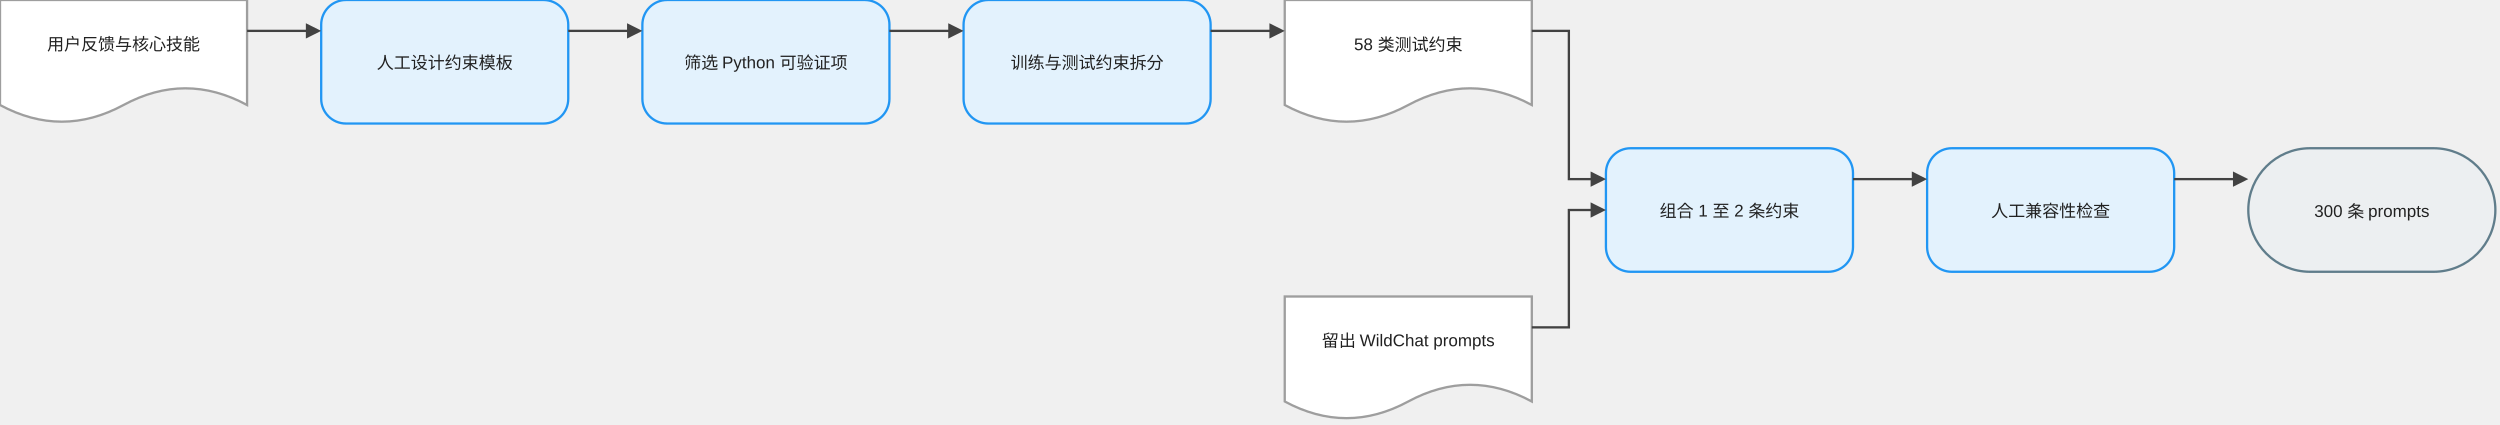
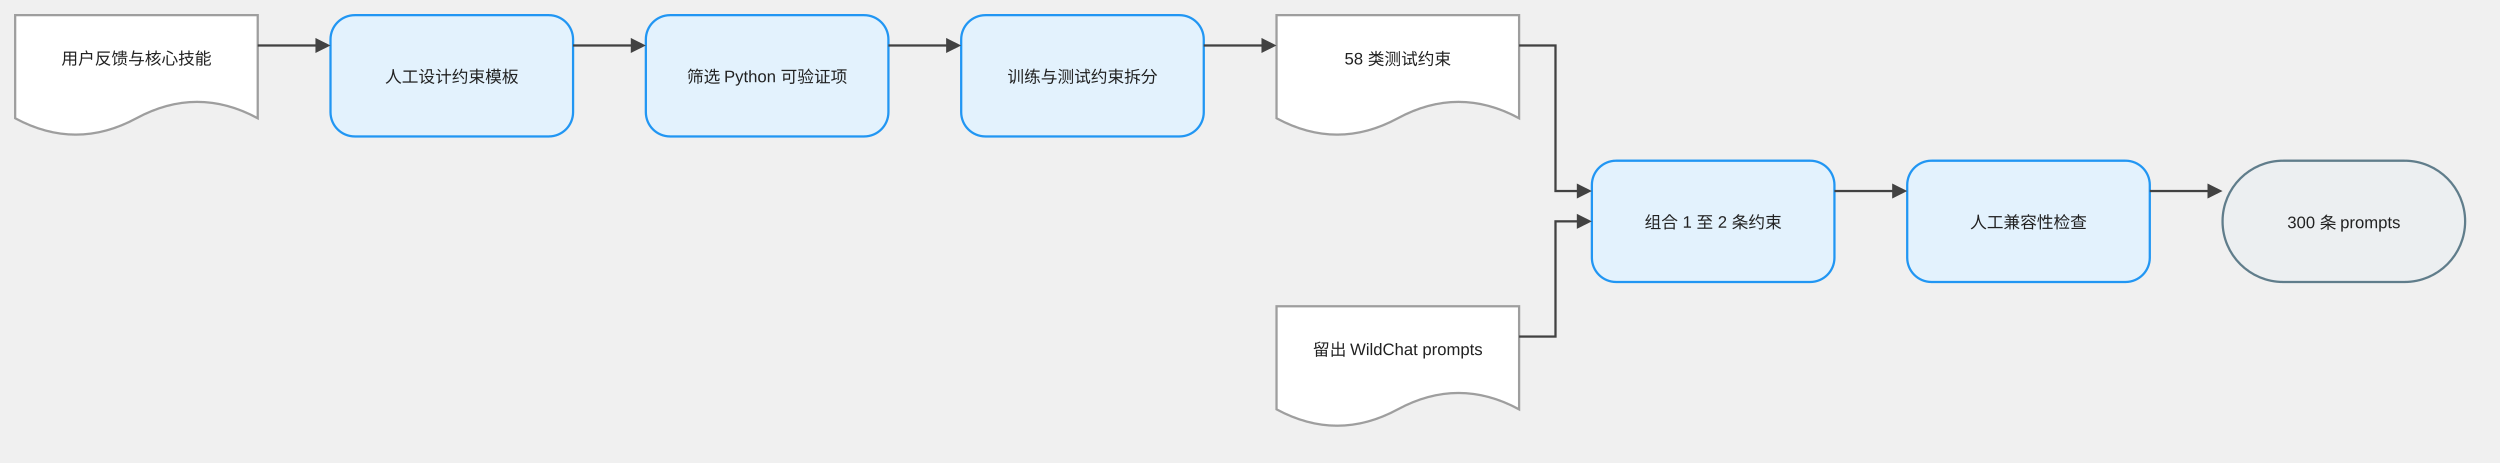
- <svg xmlns="http://www.w3.org/2000/svg" style="background: transparent; background-color: transparent; color-scheme: light;" version="1.1" width="1619px" height="275px" viewBox="0 0 1619 275">
+ <svg xmlns="http://www.w3.org/2000/svg" style="background: transparent; background-color: transparent; color-scheme: light;" version="1.1" width="1649px" height="305px" viewBox="0 0 1649 305" content="&lt;mxfile host=&quot;Electron&quot; agent=&quot;drawio-skill-cli&quot;&gt;&#10;  &lt;diagram name=&quot;Page-1&quot; id=&quot;0&quot;&gt;&#10;    &lt;mxGraphModel dx=&quot;-832&quot; dy=&quot;-120&quot; grid=&quot;0&quot; gridSize=&quot;8&quot; guides=&quot;1&quot; tooltips=&quot;1&quot; connect=&quot;1&quot; arrows=&quot;1&quot; fold=&quot;0&quot; page=&quot;0&quot; pageScale=&quot;1&quot; pageWidth=&quot;1696&quot; pageHeight=&quot;392&quot; background=&quot;#FFFFFF&quot; math=&quot;0&quot; shadow=&quot;0&quot;&gt;&#10;      &lt;root&gt;&#10;        &lt;mxCell id=&quot;0&quot; /&gt;&#10;        &lt;mxCell id=&quot;1&quot; parent=&quot;0&quot; /&gt;&#10;        &lt;mxCell id=&quot;2&quot; parent=&quot;1&quot; style=&quot;convertToSvg=1;shape=document;boundedLbl=1;html=0;whiteSpace=wrap;fillColor=#FFFFFF;strokeColor=#9E9E9E;strokeWidth=1.5;fontColor=#212121;fontSize=11;fontFamily=Arial, Helvetica, sans-serif;verticalAlign=middle;align=center&quot; value=&quot;用户反馈与核心技能&quot; vertex=&quot;1&quot;&gt;&#10;          &lt;mxGeometry height=&quot;80&quot; width=&quot;160&quot; y=&quot;40&quot; as=&quot;geometry&quot; /&gt;&#10;        &lt;/mxCell&gt;&#10;        &lt;mxCell id=&quot;3&quot; parent=&quot;1&quot; style=&quot;convertToSvg=1;rounded=1;arcSize=20;html=0;whiteSpace=wrap;fillColor=#E3F2FD;strokeColor=#2196F3;strokeWidth=1.5;fontColor=#212121;fontSize=11;fontFamily=Arial, Helvetica, sans-serif;verticalAlign=middle;align=center&quot; value=&quot;人工设计约束模板&quot; vertex=&quot;1&quot;&gt;&#10;          &lt;mxGeometry height=&quot;80&quot; width=&quot;160&quot; x=&quot;208&quot; y=&quot;40&quot; as=&quot;geometry&quot; /&gt;&#10;        &lt;/mxCell&gt;&#10;        &lt;mxCell id=&quot;4&quot; parent=&quot;1&quot; style=&quot;convertToSvg=1;rounded=1;arcSize=20;html=0;whiteSpace=wrap;fillColor=#E3F2FD;strokeColor=#2196F3;strokeWidth=1.5;fontColor=#212121;fontSize=11;fontFamily=Arial, Helvetica, sans-serif;verticalAlign=middle;align=center&quot; value=&quot;筛选 Python 可验证项&quot; vertex=&quot;1&quot;&gt;&#10;          &lt;mxGeometry height=&quot;80&quot; width=&quot;160&quot; x=&quot;416&quot; y=&quot;40&quot; as=&quot;geometry&quot; /&gt;&#10;        &lt;/mxCell&gt;&#10;        &lt;mxCell id=&quot;5&quot; parent=&quot;1&quot; style=&quot;convertToSvg=1;rounded=1;arcSize=20;html=0;whiteSpace=wrap;fillColor=#E3F2FD;strokeColor=#2196F3;strokeWidth=1.5;fontColor=#212121;fontSize=11;fontFamily=Arial, Helvetica, sans-serif;verticalAlign=middle;align=center&quot; value=&quot;训练与测试约束拆分&quot; vertex=&quot;1&quot;&gt;&#10;          &lt;mxGeometry height=&quot;80&quot; width=&quot;160&quot; x=&quot;624&quot; y=&quot;40&quot; as=&quot;geometry&quot; /&gt;&#10;        &lt;/mxCell&gt;&#10;        &lt;mxCell id=&quot;6&quot; parent=&quot;1&quot; style=&quot;convertToSvg=1;shape=document;boundedLbl=1;html=0;whiteSpace=wrap;fillColor=#FFFFFF;strokeColor=#9E9E9E;strokeWidth=1.5;fontColor=#212121;fontSize=11;fontFamily=Arial, Helvetica, sans-serif;verticalAlign=middle;align=center&quot; value=&quot;58 类测试约束&quot; vertex=&quot;1&quot;&gt;&#10;          &lt;mxGeometry height=&quot;80&quot; width=&quot;160&quot; x=&quot;832&quot; y=&quot;40&quot; as=&quot;geometry&quot; /&gt;&#10;        &lt;/mxCell&gt;&#10;        &lt;mxCell id=&quot;7&quot; parent=&quot;1&quot; style=&quot;convertToSvg=1;shape=document;boundedLbl=1;html=0;whiteSpace=wrap;fillColor=#FFFFFF;strokeColor=#9E9E9E;strokeWidth=1.5;fontColor=#212121;fontSize=11;fontFamily=Arial, Helvetica, sans-serif;verticalAlign=middle;align=center&quot; value=&quot;留出 WildChat prompts&quot; vertex=&quot;1&quot;&gt;&#10;          &lt;mxGeometry height=&quot;80&quot; width=&quot;160&quot; x=&quot;832&quot; y=&quot;232&quot; as=&quot;geometry&quot; /&gt;&#10;        &lt;/mxCell&gt;&#10;        &lt;mxCell id=&quot;8&quot; parent=&quot;1&quot; style=&quot;convertToSvg=1;rounded=1;arcSize=20;html=0;whiteSpace=wrap;fillColor=#E3F2FD;strokeColor=#2196F3;strokeWidth=1.5;fontColor=#212121;fontSize=11;fontFamily=Arial, Helvetica, sans-serif;verticalAlign=middle;align=center&quot; value=&quot;组合 1 至 2 条约束&quot; vertex=&quot;1&quot;&gt;&#10;          &lt;mxGeometry height=&quot;80&quot; width=&quot;160&quot; x=&quot;1040&quot; y=&quot;136&quot; as=&quot;geometry&quot; /&gt;&#10;        &lt;/mxCell&gt;&#10;        &lt;mxCell id=&quot;9&quot; parent=&quot;1&quot; style=&quot;convertToSvg=1;rounded=1;arcSize=20;html=0;whiteSpace=wrap;fillColor=#E3F2FD;strokeColor=#2196F3;strokeWidth=1.5;fontColor=#212121;fontSize=11;fontFamily=Arial, Helvetica, sans-serif;verticalAlign=middle;align=center&quot; value=&quot;人工兼容性检查&quot; vertex=&quot;1&quot;&gt;&#10;          &lt;mxGeometry height=&quot;80&quot; width=&quot;160&quot; x=&quot;1248&quot; y=&quot;136&quot; as=&quot;geometry&quot; /&gt;&#10;        &lt;/mxCell&gt;&#10;        &lt;mxCell id=&quot;10&quot; parent=&quot;1&quot; style=&quot;convertToSvg=1;rounded=1;arcSize=50;html=0;whiteSpace=wrap;fillColor=#ECEFF1;strokeColor=#607D8B;strokeWidth=1.5;fontColor=#212121;fontSize=11;fontFamily=Arial, Helvetica, sans-serif;verticalAlign=middle;align=center&quot; value=&quot;300 条 prompts&quot; vertex=&quot;1&quot;&gt;&#10;          &lt;mxGeometry height=&quot;80&quot; width=&quot;160&quot; x=&quot;1456&quot; y=&quot;136&quot; as=&quot;geometry&quot; /&gt;&#10;        &lt;/mxCell&gt;&#10;        &lt;mxCell id=&quot;11&quot; edge=&quot;1&quot; parent=&quot;1&quot; source=&quot;2&quot; style=&quot;convertToSvg=1;edgeStyle=orthogonalEdgeStyle;rounded=0;orthogonalLoop=1;jettySize=auto;html=0;strokeColor=#424242;strokeWidth=1.5;endArrow=block;endFill=1;exitX=1;exitY=0.25;exitDx=0;exitDy=0;entryX=0;entryY=0.25;entryDx=0;entryDy=0;jumpStyle=arc;jumpSize=8&quot; target=&quot;3&quot; value=&quot;&quot;&gt;&#10;          &lt;mxGeometry relative=&quot;1&quot; as=&quot;geometry&quot; /&gt;&#10;        &lt;/mxCell&gt;&#10;        &lt;mxCell id=&quot;12&quot; edge=&quot;1&quot; parent=&quot;1&quot; source=&quot;3&quot; style=&quot;convertToSvg=1;edgeStyle=orthogonalEdgeStyle;rounded=0;orthogonalLoop=1;jettySize=auto;html=0;strokeColor=#424242;strokeWidth=1.5;endArrow=block;endFill=1;exitX=1;exitY=0.25;exitDx=0;exitDy=0;entryX=0;entryY=0.25;entryDx=0;entryDy=0;jumpStyle=arc;jumpSize=8&quot; target=&quot;4&quot; value=&quot;&quot;&gt;&#10;          &lt;mxGeometry relative=&quot;1&quot; as=&quot;geometry&quot; /&gt;&#10;        &lt;/mxCell&gt;&#10;        &lt;mxCell id=&quot;13&quot; edge=&quot;1&quot; parent=&quot;1&quot; source=&quot;4&quot; style=&quot;convertToSvg=1;edgeStyle=orthogonalEdgeStyle;rounded=0;orthogonalLoop=1;jettySize=auto;html=0;strokeColor=#424242;strokeWidth=1.5;endArrow=block;endFill=1;exitX=1;exitY=0.25;exitDx=0;exitDy=0;entryX=0;entryY=0.25;entryDx=0;entryDy=0;jumpStyle=arc;jumpSize=8&quot; target=&quot;5&quot; value=&quot;&quot;&gt;&#10;          &lt;mxGeometry relative=&quot;1&quot; as=&quot;geometry&quot; /&gt;&#10;        &lt;/mxCell&gt;&#10;        &lt;mxCell id=&quot;14&quot; edge=&quot;1&quot; parent=&quot;1&quot; source=&quot;5&quot; style=&quot;convertToSvg=1;edgeStyle=orthogonalEdgeStyle;rounded=0;orthogonalLoop=1;jettySize=auto;html=0;strokeColor=#424242;strokeWidth=1.5;endArrow=block;endFill=1;exitX=1;exitY=0.25;exitDx=0;exitDy=0;entryX=0;entryY=0.25;entryDx=0;entryDy=0;jumpStyle=arc;jumpSize=8&quot; target=&quot;6&quot; value=&quot;&quot;&gt;&#10;          &lt;mxGeometry relative=&quot;1&quot; as=&quot;geometry&quot; /&gt;&#10;        &lt;/mxCell&gt;&#10;        &lt;mxCell id=&quot;15&quot; edge=&quot;1&quot; parent=&quot;1&quot; source=&quot;6&quot; style=&quot;convertToSvg=1;edgeStyle=orthogonalEdgeStyle;rounded=0;orthogonalLoop=1;jettySize=auto;html=0;strokeColor=#424242;strokeWidth=1.5;endArrow=block;endFill=1;exitX=1;exitY=0.25;exitDx=0;exitDy=0;entryX=0;entryY=0.25;entryDx=0;entryDy=0;jumpStyle=arc;jumpSize=8&quot; target=&quot;8&quot; value=&quot;&quot;&gt;&#10;          &lt;mxGeometry relative=&quot;1&quot; as=&quot;geometry&quot; /&gt;&#10;        &lt;/mxCell&gt;&#10;        &lt;mxCell id=&quot;16&quot; edge=&quot;1&quot; parent=&quot;1&quot; source=&quot;7&quot; style=&quot;convertToSvg=1;edgeStyle=orthogonalEdgeStyle;rounded=0;orthogonalLoop=1;jettySize=auto;html=0;strokeColor=#424242;strokeWidth=1.5;endArrow=block;endFill=1;exitX=1;exitY=0.25;exitDx=0;exitDy=0;entryX=0;entryY=0.5;entryDx=0;entryDy=0;jumpStyle=arc;jumpSize=8&quot; target=&quot;8&quot; value=&quot;&quot;&gt;&#10;          &lt;mxGeometry relative=&quot;1&quot; as=&quot;geometry&quot; /&gt;&#10;        &lt;/mxCell&gt;&#10;        &lt;mxCell id=&quot;17&quot; edge=&quot;1&quot; parent=&quot;1&quot; source=&quot;8&quot; style=&quot;convertToSvg=1;edgeStyle=orthogonalEdgeStyle;rounded=0;orthogonalLoop=1;jettySize=auto;html=0;strokeColor=#424242;strokeWidth=1.5;endArrow=block;endFill=1;exitX=1;exitY=0.25;exitDx=0;exitDy=0;entryX=0;entryY=0.25;entryDx=0;entryDy=0;jumpStyle=arc;jumpSize=8&quot; target=&quot;9&quot; value=&quot;&quot;&gt;&#10;          &lt;mxGeometry relative=&quot;1&quot; as=&quot;geometry&quot; /&gt;&#10;        &lt;/mxCell&gt;&#10;        &lt;mxCell id=&quot;18&quot; edge=&quot;1&quot; parent=&quot;1&quot; source=&quot;9&quot; style=&quot;convertToSvg=1;edgeStyle=orthogonalEdgeStyle;rounded=0;orthogonalLoop=1;jettySize=auto;html=0;strokeColor=#424242;strokeWidth=1.5;endArrow=block;endFill=1;exitX=1;exitY=0.25;exitDx=0;exitDy=0;entryX=0;entryY=0.25;entryDx=0;entryDy=0;jumpStyle=arc;jumpSize=8&quot; target=&quot;10&quot; value=&quot;&quot;&gt;&#10;          &lt;mxGeometry relative=&quot;1&quot; as=&quot;geometry&quot; /&gt;&#10;        &lt;/mxCell&gt;&#10;      &lt;/root&gt;&#10;    &lt;/mxGraphModel&gt;&#10;  &lt;/diagram&gt;&#10;&lt;/mxfile&gt;&#10;">
  <defs />
  <g>
    <g data-cell-id="0">
      <g data-cell-id="1">
        <g data-cell-id="2">
          <g>
-             <path d="M 0 0 L 160 0 L 160 68 Q 120 46.4 80 68 Q 40 89.6 0 68 L 0 12 Z" fill="#ffffff" stroke="#9e9e9e" stroke-width="1.5" stroke-miterlimit="10" pointer-events="all" style="fill: rgb(255, 255, 255); stroke: rgb(158, 158, 158);" />
+             <path d="M 10 10 L 170 10 L 170 78 Q 130 56.4 90 78 Q 50 99.6 10 78 L 10 22 Z" fill="#ffffff" stroke="#9e9e9e" stroke-width="1.5" stroke-miterlimit="10" pointer-events="all" style="fill: rgb(255, 255, 255); stroke: rgb(158, 158, 158);" />
          </g>
          <g>
            <g fill="#212121" font-family="Arial, Helvetica, sans-serif" text-anchor="middle" font-size="11px" style="fill: rgb(33, 33, 33);">
-               <g transform="translate(80,32.5) scale(1)">
+               <g transform="translate(90,42.5) scale(1)">
                <text>
                  <tspan>用户反馈与核心技能</tspan>
                </text>
              </g>
            </g>
          </g>
        </g>
        <g data-cell-id="3">
          <g>
-             <rect x="208" y="0" width="160" height="80" rx="16" ry="16" fill="#e3f2fd" stroke="#2196f3" stroke-width="1.5" pointer-events="all" style="fill: rgb(227, 242, 253); stroke: rgb(33, 150, 243);" />
+             <rect x="218" y="10" width="160" height="80" rx="16" ry="16" fill="#e3f2fd" stroke="#2196f3" stroke-width="1.5" pointer-events="all" style="fill: rgb(227, 242, 253); stroke: rgb(33, 150, 243);" />
          </g>
          <g>
            <g fill="#212121" font-family="Arial, Helvetica, sans-serif" text-anchor="middle" font-size="11px" style="fill: rgb(33, 33, 33);">
-               <g transform="translate(288,44.5) scale(1)">
+               <g transform="translate(298,54.5) scale(1)">
                <text>
                  <tspan>人工设计约束模板</tspan>
                </text>
              </g>
            </g>
          </g>
        </g>
        <g data-cell-id="4">
          <g>
-             <rect x="416" y="0" width="160" height="80" rx="16" ry="16" fill="#e3f2fd" stroke="#2196f3" stroke-width="1.5" pointer-events="all" style="fill: rgb(227, 242, 253); stroke: rgb(33, 150, 243);" />
+             <rect x="426" y="10" width="160" height="80" rx="16" ry="16" fill="#e3f2fd" stroke="#2196f3" stroke-width="1.5" pointer-events="all" style="fill: rgb(227, 242, 253); stroke: rgb(33, 150, 243);" />
          </g>
          <g>
            <g fill="#212121" font-family="Arial, Helvetica, sans-serif" text-anchor="middle" font-size="11px" style="fill: rgb(33, 33, 33);">
-               <g transform="translate(496,44.5) scale(1)">
+               <g transform="translate(506,54.5) scale(1)">
                <text>
                  <tspan>筛选 Python 可验证项</tspan>
                </text>
              </g>
            </g>
          </g>
        </g>
        <g data-cell-id="5">
          <g>
-             <rect x="624" y="0" width="160" height="80" rx="16" ry="16" fill="#e3f2fd" stroke="#2196f3" stroke-width="1.5" pointer-events="all" style="fill: rgb(227, 242, 253); stroke: rgb(33, 150, 243);" />
+             <rect x="634" y="10" width="160" height="80" rx="16" ry="16" fill="#e3f2fd" stroke="#2196f3" stroke-width="1.5" pointer-events="all" style="fill: rgb(227, 242, 253); stroke: rgb(33, 150, 243);" />
          </g>
          <g>
            <g fill="#212121" font-family="Arial, Helvetica, sans-serif" text-anchor="middle" font-size="11px" style="fill: rgb(33, 33, 33);">
-               <g transform="translate(704,44.5) scale(1)">
+               <g transform="translate(714,54.5) scale(1)">
                <text>
                  <tspan>训练与测试约束拆分</tspan>
                </text>
              </g>
            </g>
          </g>
        </g>
        <g data-cell-id="6">
          <g>
-             <path d="M 832 0 L 992 0 L 992 68 Q 952 46.4 912 68 Q 872 89.6 832 68 L 832 12 Z" fill="#ffffff" stroke="#9e9e9e" stroke-width="1.5" stroke-miterlimit="10" pointer-events="all" style="fill: rgb(255, 255, 255); stroke: rgb(158, 158, 158);" />
+             <path d="M 842 10 L 1002 10 L 1002 78 Q 962 56.4 922 78 Q 882 99.6 842 78 L 842 22 Z" fill="#ffffff" stroke="#9e9e9e" stroke-width="1.5" stroke-miterlimit="10" pointer-events="all" style="fill: rgb(255, 255, 255); stroke: rgb(158, 158, 158);" />
          </g>
          <g>
            <g fill="#212121" font-family="Arial, Helvetica, sans-serif" text-anchor="middle" font-size="11px" style="fill: rgb(33, 33, 33);">
-               <g transform="translate(912,32.5) scale(1)">
+               <g transform="translate(922,42.5) scale(1)">
                <text>
                  <tspan>58 类测试约束</tspan>
                </text>
              </g>
            </g>
          </g>
        </g>
        <g data-cell-id="7">
          <g>
-             <path d="M 832 192 L 992 192 L 992 260 Q 952 238.4 912 260 Q 872 281.6 832 260 L 832 204 Z" fill="#ffffff" stroke="#9e9e9e" stroke-width="1.5" stroke-miterlimit="10" pointer-events="all" style="fill: rgb(255, 255, 255); stroke: rgb(158, 158, 158);" />
+             <path d="M 842 202 L 1002 202 L 1002 270 Q 962 248.4 922 270 Q 882 291.6 842 270 L 842 214 Z" fill="#ffffff" stroke="#9e9e9e" stroke-width="1.5" stroke-miterlimit="10" pointer-events="all" style="fill: rgb(255, 255, 255); stroke: rgb(158, 158, 158);" />
          </g>
          <g>
            <g fill="#212121" font-family="Arial, Helvetica, sans-serif" text-anchor="middle" font-size="11px" style="fill: rgb(33, 33, 33);">
-               <g transform="translate(912,224.5) scale(1)">
+               <g transform="translate(922,234.5) scale(1)">
                <text>
                  <tspan>留出 WildChat prompts</tspan>
                </text>
              </g>
            </g>
          </g>
        </g>
        <g data-cell-id="8">
          <g>
-             <rect x="1040" y="96" width="160" height="80" rx="16" ry="16" fill="#e3f2fd" stroke="#2196f3" stroke-width="1.5" pointer-events="all" style="fill: rgb(227, 242, 253); stroke: rgb(33, 150, 243);" />
+             <rect x="1050" y="106" width="160" height="80" rx="16" ry="16" fill="#e3f2fd" stroke="#2196f3" stroke-width="1.5" pointer-events="all" style="fill: rgb(227, 242, 253); stroke: rgb(33, 150, 243);" />
          </g>
          <g>
            <g fill="#212121" font-family="Arial, Helvetica, sans-serif" text-anchor="middle" font-size="11px" style="fill: rgb(33, 33, 33);">
-               <g transform="translate(1120,140.5) scale(1)">
+               <g transform="translate(1130,150.5) scale(1)">
                <text>
                  <tspan>组合 1 至 2 条约束</tspan>
                </text>
              </g>
            </g>
          </g>
        </g>
        <g data-cell-id="9">
          <g>
-             <rect x="1248" y="96" width="160" height="80" rx="16" ry="16" fill="#e3f2fd" stroke="#2196f3" stroke-width="1.5" pointer-events="all" style="fill: rgb(227, 242, 253); stroke: rgb(33, 150, 243);" />
+             <rect x="1258" y="106" width="160" height="80" rx="16" ry="16" fill="#e3f2fd" stroke="#2196f3" stroke-width="1.5" pointer-events="all" style="fill: rgb(227, 242, 253); stroke: rgb(33, 150, 243);" />
          </g>
          <g>
            <g fill="#212121" font-family="Arial, Helvetica, sans-serif" text-anchor="middle" font-size="11px" style="fill: rgb(33, 33, 33);">
-               <g transform="translate(1328,140.5) scale(1)">
+               <g transform="translate(1338,150.5) scale(1)">
                <text>
                  <tspan>人工兼容性检查</tspan>
                </text>
              </g>
            </g>
          </g>
        </g>
        <g data-cell-id="10">
          <g>
-             <rect x="1456" y="96" width="160" height="80" rx="40" ry="40" fill="#eceff1" stroke="#607d8b" stroke-width="1.5" pointer-events="all" style="fill: rgb(236, 239, 241); stroke: rgb(96, 125, 139);" />
+             <rect x="1466" y="106" width="160" height="80" rx="40" ry="40" fill="#eceff1" stroke="#607d8b" stroke-width="1.5" pointer-events="all" style="fill: rgb(236, 239, 241); stroke: rgb(96, 125, 139);" />
          </g>
          <g>
            <g fill="#212121" font-family="Arial, Helvetica, sans-serif" text-anchor="middle" font-size="11px" style="fill: rgb(33, 33, 33);">
-               <g transform="translate(1536,140.5) scale(1)">
+               <g transform="translate(1546,150.5) scale(1)">
                <text>
                  <tspan>300 条 prompts</tspan>
                </text>
              </g>
            </g>
          </g>
        </g>
        <g data-cell-id="11">
          <g>
-             <path d="M 160 20 L 198.82 20" fill="none" stroke="#424242" stroke-width="1.5" stroke-miterlimit="10" pointer-events="stroke" style="stroke: rgb(66, 66, 66);" />
-             <path d="M 206.32 20 L 198.82 23.75 L 198.82 16.25 Z" fill="#424242" stroke="#424242" stroke-width="1.5" stroke-miterlimit="10" pointer-events="all" style="fill: rgb(66, 66, 66); stroke: rgb(66, 66, 66);" />
+             <path d="M 170 30 L 208.82 30" fill="none" stroke="#424242" stroke-width="1.5" stroke-miterlimit="10" pointer-events="stroke" style="stroke: rgb(66, 66, 66);" />
+             <path d="M 216.32 30 L 208.82 33.75 L 208.82 26.25 Z" fill="#424242" stroke="#424242" stroke-width="1.5" stroke-miterlimit="10" pointer-events="all" style="fill: rgb(66, 66, 66); stroke: rgb(66, 66, 66);" />
          </g>
        </g>
        <g data-cell-id="12">
          <g>
-             <path d="M 368 20 L 406.82 20" fill="none" stroke="#424242" stroke-width="1.5" stroke-miterlimit="10" pointer-events="stroke" style="stroke: rgb(66, 66, 66);" />
-             <path d="M 414.32 20 L 406.82 23.75 L 406.82 16.25 Z" fill="#424242" stroke="#424242" stroke-width="1.5" stroke-miterlimit="10" pointer-events="all" style="fill: rgb(66, 66, 66); stroke: rgb(66, 66, 66);" />
+             <path d="M 378 30 L 416.82 30" fill="none" stroke="#424242" stroke-width="1.5" stroke-miterlimit="10" pointer-events="stroke" style="stroke: rgb(66, 66, 66);" />
+             <path d="M 424.32 30 L 416.82 33.75 L 416.82 26.25 Z" fill="#424242" stroke="#424242" stroke-width="1.5" stroke-miterlimit="10" pointer-events="all" style="fill: rgb(66, 66, 66); stroke: rgb(66, 66, 66);" />
          </g>
        </g>
        <g data-cell-id="13">
          <g>
-             <path d="M 576 20 L 614.82 20" fill="none" stroke="#424242" stroke-width="1.5" stroke-miterlimit="10" pointer-events="stroke" style="stroke: rgb(66, 66, 66);" />
-             <path d="M 622.32 20 L 614.82 23.75 L 614.82 16.25 Z" fill="#424242" stroke="#424242" stroke-width="1.5" stroke-miterlimit="10" pointer-events="all" style="fill: rgb(66, 66, 66); stroke: rgb(66, 66, 66);" />
+             <path d="M 586 30 L 624.82 30" fill="none" stroke="#424242" stroke-width="1.5" stroke-miterlimit="10" pointer-events="stroke" style="stroke: rgb(66, 66, 66);" />
+             <path d="M 632.32 30 L 624.82 33.75 L 624.82 26.25 Z" fill="#424242" stroke="#424242" stroke-width="1.5" stroke-miterlimit="10" pointer-events="all" style="fill: rgb(66, 66, 66); stroke: rgb(66, 66, 66);" />
          </g>
        </g>
        <g data-cell-id="14">
          <g>
-             <path d="M 784 20 L 822.82 20" fill="none" stroke="#424242" stroke-width="1.5" stroke-miterlimit="10" pointer-events="stroke" style="stroke: rgb(66, 66, 66);" />
-             <path d="M 830.32 20 L 822.82 23.75 L 822.82 16.25 Z" fill="#424242" stroke="#424242" stroke-width="1.5" stroke-miterlimit="10" pointer-events="all" style="fill: rgb(66, 66, 66); stroke: rgb(66, 66, 66);" />
+             <path d="M 794 30 L 832.82 30" fill="none" stroke="#424242" stroke-width="1.5" stroke-miterlimit="10" pointer-events="stroke" style="stroke: rgb(66, 66, 66);" />
+             <path d="M 840.32 30 L 832.82 33.75 L 832.82 26.25 Z" fill="#424242" stroke="#424242" stroke-width="1.5" stroke-miterlimit="10" pointer-events="all" style="fill: rgb(66, 66, 66); stroke: rgb(66, 66, 66);" />
          </g>
        </g>
        <g data-cell-id="15">
          <g>
-             <path d="M 992 20 L 1016 20 L 1016 116 L 1030.82 116" fill="none" stroke="#424242" stroke-width="1.5" stroke-miterlimit="10" pointer-events="stroke" style="stroke: rgb(66, 66, 66);" />
-             <path d="M 1038.32 116 L 1030.82 119.75 L 1030.82 112.25 Z" fill="#424242" stroke="#424242" stroke-width="1.5" stroke-miterlimit="10" pointer-events="all" style="fill: rgb(66, 66, 66); stroke: rgb(66, 66, 66);" />
+             <path d="M 1002 30 L 1026 30 L 1026 126 L 1040.82 126" fill="none" stroke="#424242" stroke-width="1.5" stroke-miterlimit="10" pointer-events="stroke" style="stroke: rgb(66, 66, 66);" />
+             <path d="M 1048.32 126 L 1040.82 129.75 L 1040.82 122.25 Z" fill="#424242" stroke="#424242" stroke-width="1.5" stroke-miterlimit="10" pointer-events="all" style="fill: rgb(66, 66, 66); stroke: rgb(66, 66, 66);" />
          </g>
        </g>
        <g data-cell-id="16">
          <g>
-             <path d="M 992 212 L 1016 212 L 1016 136 L 1030.82 136" fill="none" stroke="#424242" stroke-width="1.5" stroke-miterlimit="10" pointer-events="stroke" style="stroke: rgb(66, 66, 66);" />
-             <path d="M 1038.32 136 L 1030.82 139.75 L 1030.82 132.25 Z" fill="#424242" stroke="#424242" stroke-width="1.5" stroke-miterlimit="10" pointer-events="all" style="fill: rgb(66, 66, 66); stroke: rgb(66, 66, 66);" />
+             <path d="M 1002 222 L 1026 222 L 1026 146 L 1040.82 146" fill="none" stroke="#424242" stroke-width="1.5" stroke-miterlimit="10" pointer-events="stroke" style="stroke: rgb(66, 66, 66);" />
+             <path d="M 1048.32 146 L 1040.82 149.75 L 1040.82 142.25 Z" fill="#424242" stroke="#424242" stroke-width="1.5" stroke-miterlimit="10" pointer-events="all" style="fill: rgb(66, 66, 66); stroke: rgb(66, 66, 66);" />
          </g>
        </g>
        <g data-cell-id="17">
          <g>
-             <path d="M 1200 116 L 1238.82 116" fill="none" stroke="#424242" stroke-width="1.5" stroke-miterlimit="10" pointer-events="stroke" style="stroke: rgb(66, 66, 66);" />
-             <path d="M 1246.32 116 L 1238.82 119.75 L 1238.82 112.25 Z" fill="#424242" stroke="#424242" stroke-width="1.5" stroke-miterlimit="10" pointer-events="all" style="fill: rgb(66, 66, 66); stroke: rgb(66, 66, 66);" />
+             <path d="M 1210 126 L 1248.82 126" fill="none" stroke="#424242" stroke-width="1.5" stroke-miterlimit="10" pointer-events="stroke" style="stroke: rgb(66, 66, 66);" />
+             <path d="M 1256.32 126 L 1248.82 129.75 L 1248.82 122.25 Z" fill="#424242" stroke="#424242" stroke-width="1.5" stroke-miterlimit="10" pointer-events="all" style="fill: rgb(66, 66, 66); stroke: rgb(66, 66, 66);" />
          </g>
        </g>
        <g data-cell-id="18">
          <g>
-             <path d="M 1408 116 L 1446.82 116" fill="none" stroke="#424242" stroke-width="1.5" stroke-miterlimit="10" pointer-events="stroke" style="stroke: rgb(66, 66, 66);" />
-             <path d="M 1454.32 116 L 1446.82 119.75 L 1446.82 112.25 Z" fill="#424242" stroke="#424242" stroke-width="1.5" stroke-miterlimit="10" pointer-events="all" style="fill: rgb(66, 66, 66); stroke: rgb(66, 66, 66);" />
+             <path d="M 1418 126 L 1456.82 126" fill="none" stroke="#424242" stroke-width="1.5" stroke-miterlimit="10" pointer-events="stroke" style="stroke: rgb(66, 66, 66);" />
+             <path d="M 1464.32 126 L 1456.82 129.75 L 1456.82 122.25 Z" fill="#424242" stroke="#424242" stroke-width="1.5" stroke-miterlimit="10" pointer-events="all" style="fill: rgb(66, 66, 66); stroke: rgb(66, 66, 66);" />
          </g>
        </g>
      </g>
    </g>
  </g>
</svg>
